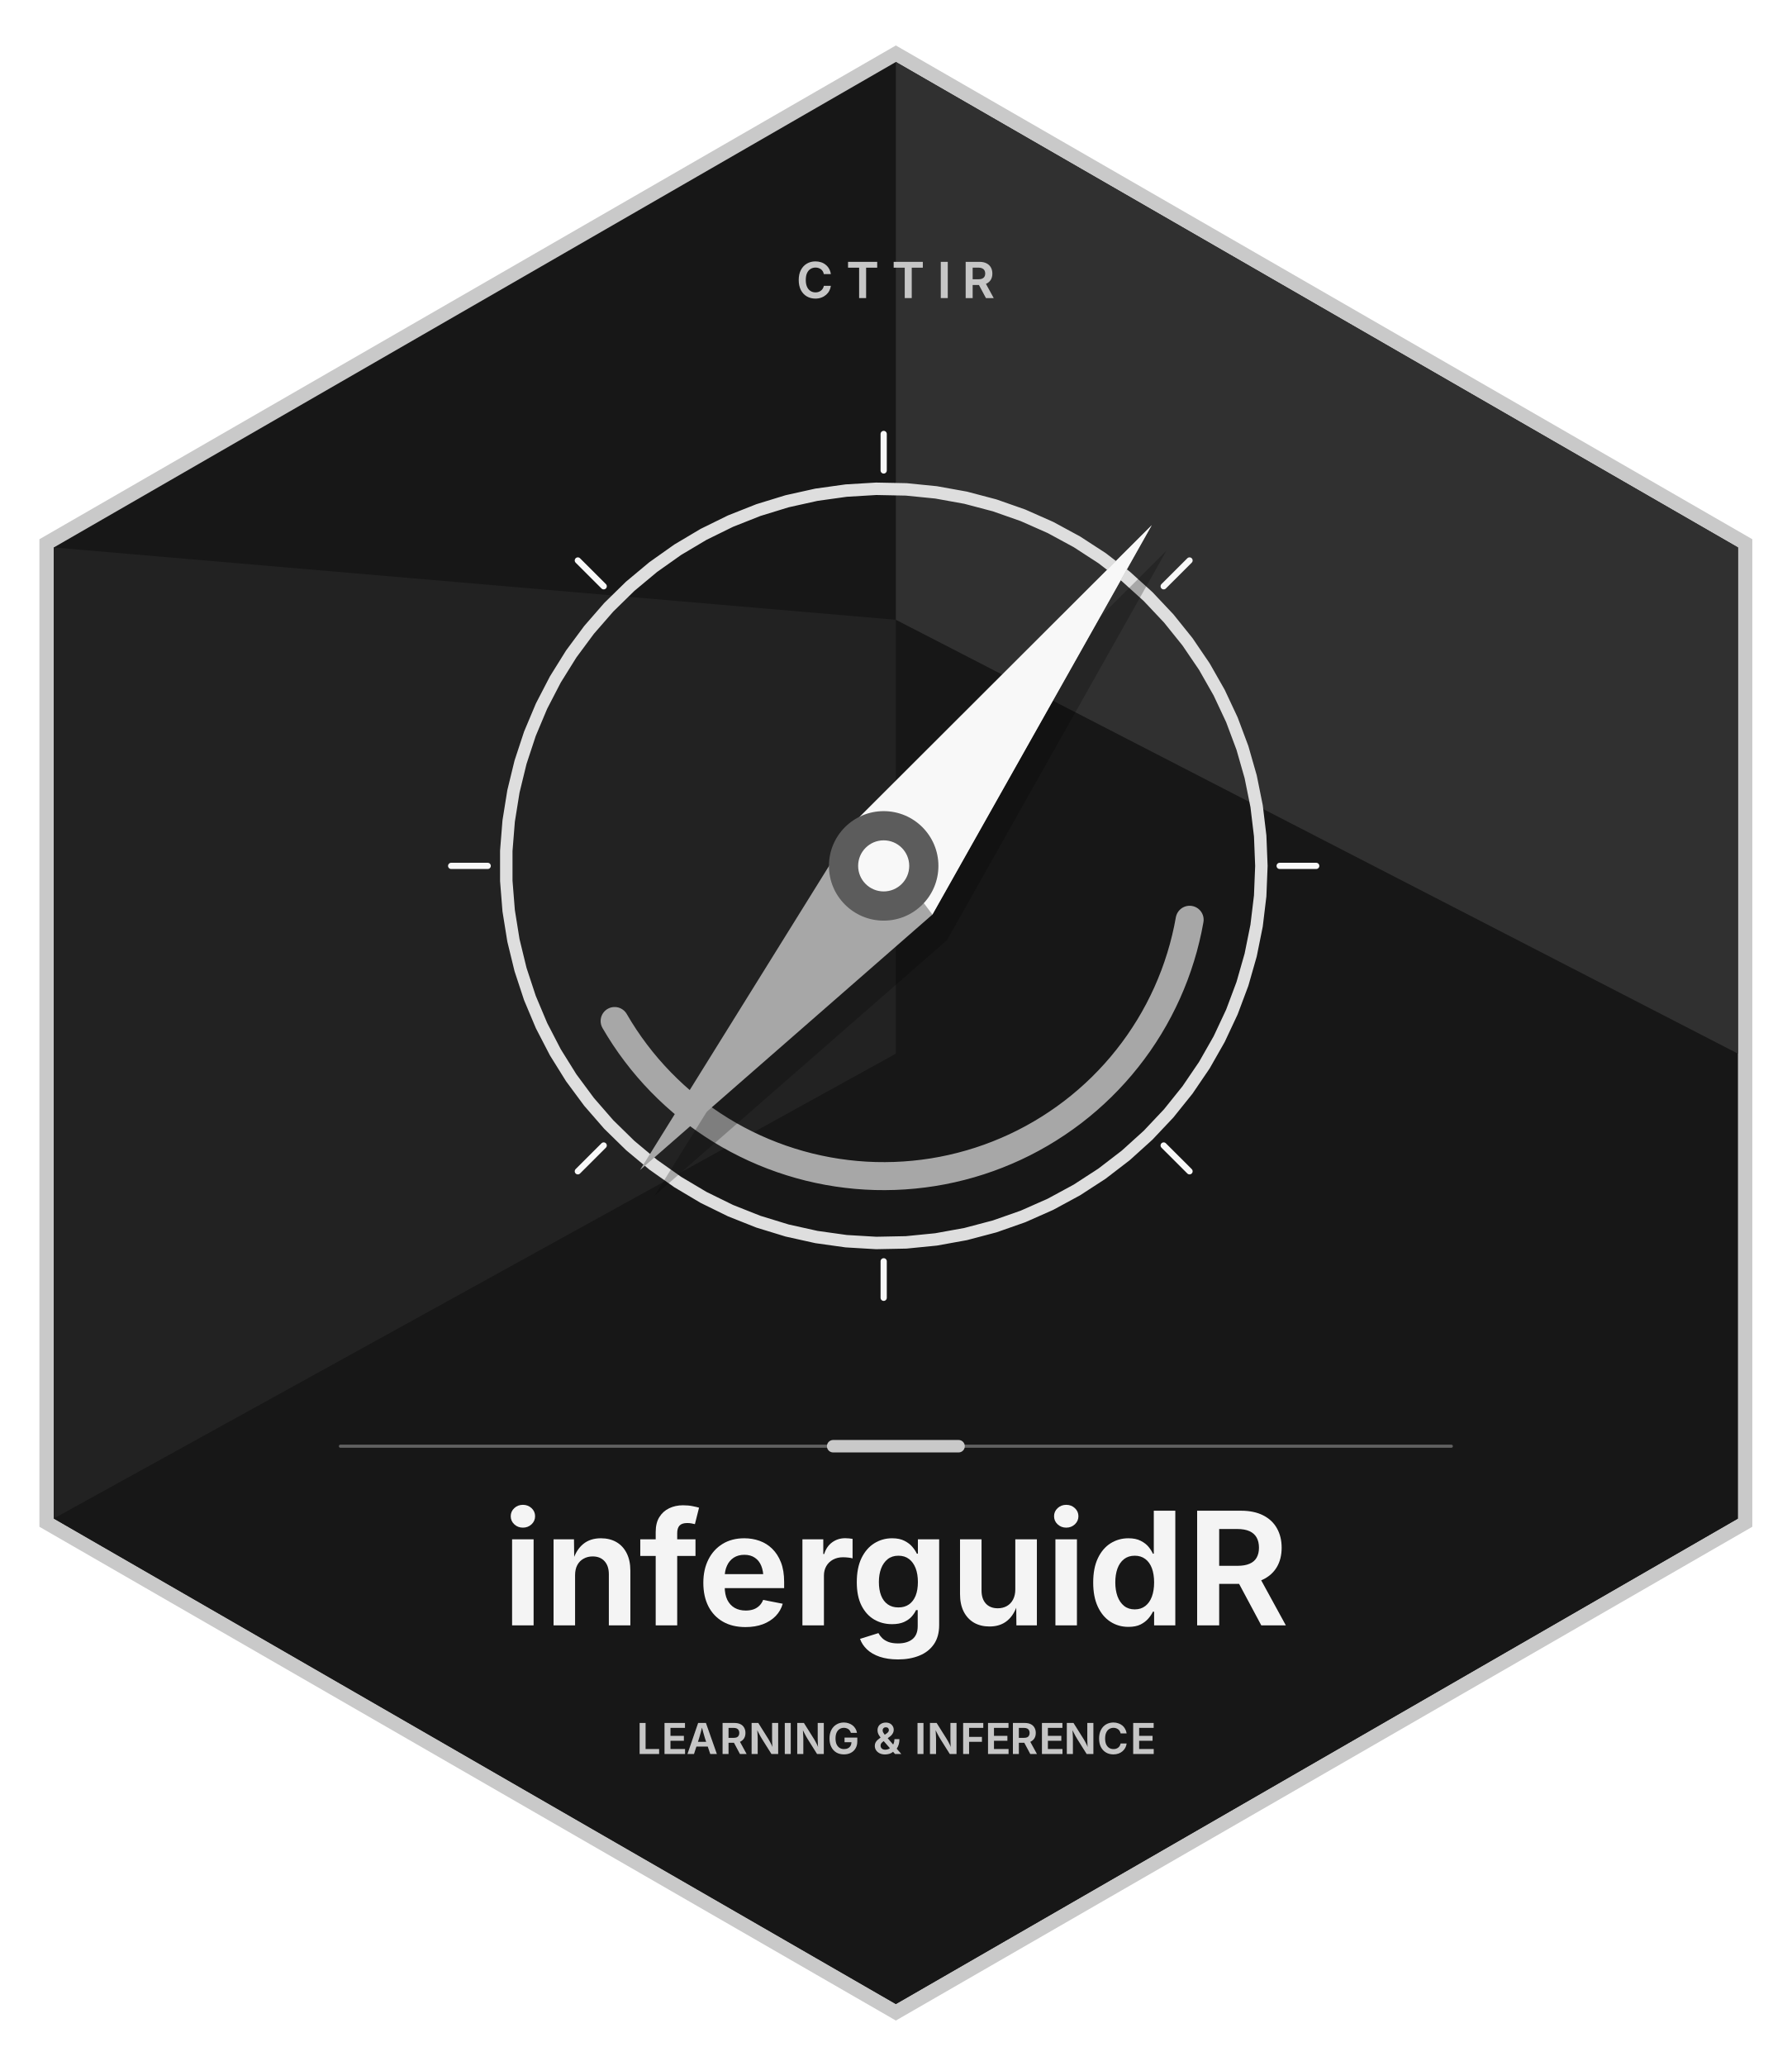
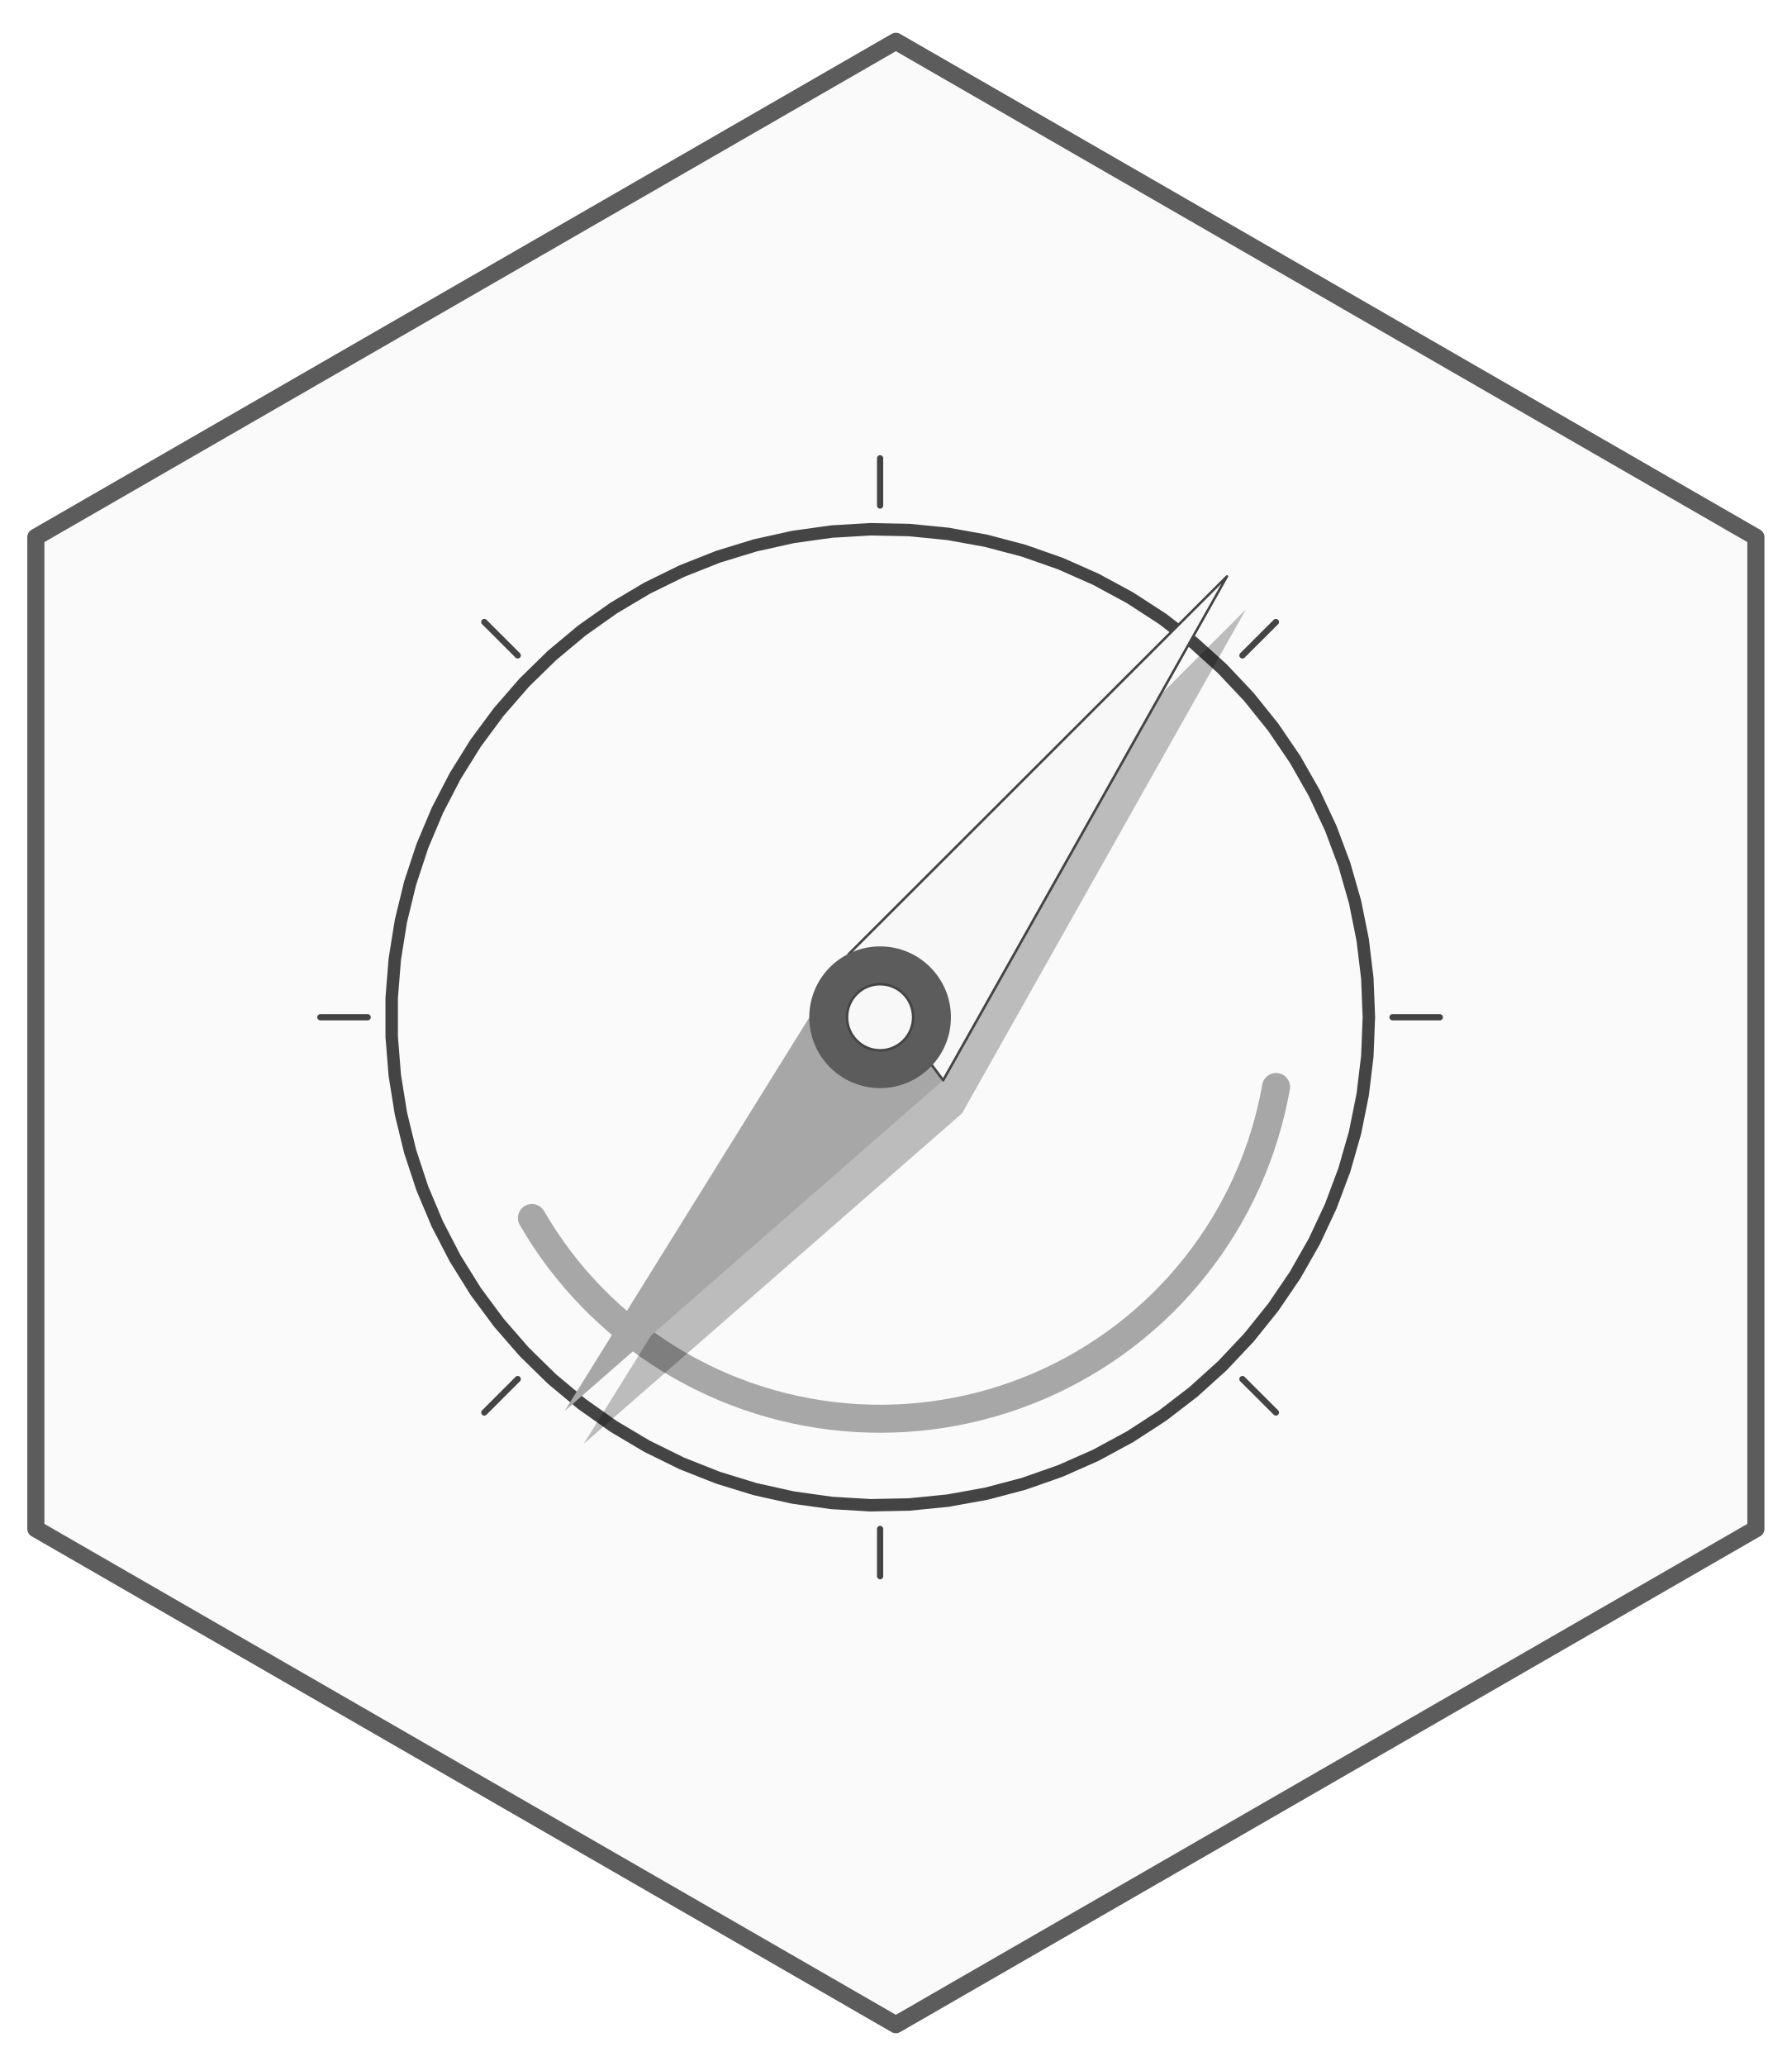
- <svg xmlns="http://www.w3.org/2000/svg" xmlns:xlink="http://www.w3.org/1999/xlink" width="432" height="498" viewBox="0 0 432 498">
-   <defs>
-     <g>
-       <g id="glyph-0-0">
-         <path d="M 4.594 0.125 C 3.832 0.125 3.145 -0.051 2.531 -0.406 C 1.926 -0.758 1.445 -1.27 1.094 -1.938 C 0.75 -2.613 0.578 -3.422 0.578 -4.359 C 0.578 -5.305 0.754 -6.113 1.109 -6.781 C 1.461 -7.445 1.941 -7.957 2.547 -8.312 C 3.148 -8.664 3.832 -8.844 4.594 -8.844 C 5.082 -8.844 5.535 -8.773 5.953 -8.641 C 6.379 -8.504 6.754 -8.301 7.078 -8.031 C 7.41 -7.77 7.68 -7.453 7.891 -7.078 C 8.109 -6.703 8.254 -6.27 8.328 -5.781 L 6.625 -5.781 C 6.582 -6.031 6.504 -6.25 6.391 -6.438 C 6.273 -6.633 6.129 -6.801 5.953 -6.938 C 5.773 -7.07 5.57 -7.176 5.344 -7.25 C 5.125 -7.32 4.891 -7.359 4.641 -7.359 C 4.172 -7.359 3.754 -7.238 3.391 -7 C 3.035 -6.77 2.758 -6.43 2.562 -5.984 C 2.375 -5.547 2.281 -5.004 2.281 -4.359 C 2.281 -3.711 2.379 -3.164 2.578 -2.719 C 2.773 -2.281 3.051 -1.945 3.406 -1.719 C 3.758 -1.488 4.164 -1.375 4.625 -1.375 C 4.883 -1.375 5.125 -1.41 5.344 -1.484 C 5.562 -1.555 5.758 -1.66 5.938 -1.797 C 6.113 -1.93 6.258 -2.094 6.375 -2.281 C 6.5 -2.477 6.586 -2.703 6.641 -2.953 L 8.328 -2.953 C 8.273 -2.535 8.148 -2.141 7.953 -1.766 C 7.766 -1.398 7.508 -1.078 7.188 -0.797 C 6.863 -0.516 6.484 -0.289 6.047 -0.125 C 5.617 0.039 5.133 0.125 4.594 0.125 Z M 4.594 0.125 " />
-       </g>
-       <g id="glyph-0-1">
- </g>
-       <g id="glyph-0-2">
-         <path d="M 0.469 -7.328 L 0.469 -8.734 L 7.5 -8.734 L 7.5 -7.328 L 4.828 -7.328 L 4.828 0 L 3.141 0 L 3.141 -7.328 Z M 0.469 -7.328 " />
-       </g>
-       <g id="glyph-0-3">
-         <path d="M 2.516 -8.734 L 2.516 0 L 0.828 0 L 0.828 -8.734 Z M 2.516 -8.734 " />
-       </g>
-       <g id="glyph-0-4">
-         <path d="M 0.828 0 L 0.828 -8.734 L 4.172 -8.734 C 4.836 -8.734 5.398 -8.613 5.859 -8.375 C 6.316 -8.145 6.664 -7.816 6.906 -7.391 C 7.145 -6.973 7.266 -6.477 7.266 -5.906 C 7.266 -5.344 7.145 -4.852 6.906 -4.438 C 6.664 -4.031 6.312 -3.711 5.844 -3.484 C 5.375 -3.266 4.805 -3.156 4.141 -3.156 L 1.812 -3.156 L 1.812 -4.531 L 3.891 -4.531 C 4.266 -4.531 4.57 -4.582 4.812 -4.688 C 5.062 -4.801 5.242 -4.957 5.359 -5.156 C 5.484 -5.363 5.547 -5.613 5.547 -5.906 C 5.547 -6.219 5.484 -6.477 5.359 -6.688 C 5.242 -6.895 5.062 -7.055 4.812 -7.172 C 4.57 -7.285 4.266 -7.344 3.891 -7.344 L 2.516 -7.344 L 2.516 0 Z M 5.719 0 L 3.594 -3.969 L 5.422 -3.969 L 7.594 0 Z M 5.719 0 " />
-       </g>
-       <g id="glyph-1-0">
-         <path d="M 2.469 0 L 2.469 -20.75 L 7.656 -20.75 L 7.656 0 Z M 5.078 -23.562 C 4.266 -23.562 3.57 -23.828 3 -24.359 C 2.426 -24.898 2.141 -25.551 2.141 -26.312 C 2.141 -27.082 2.426 -27.734 3 -28.266 C 3.57 -28.797 4.266 -29.062 5.078 -29.062 C 5.891 -29.062 6.582 -28.797 7.156 -28.266 C 7.727 -27.734 8.016 -27.082 8.016 -26.312 C 8.016 -25.551 7.727 -24.898 7.156 -24.359 C 6.582 -23.828 5.891 -23.562 5.078 -23.562 Z M 5.078 -23.562 " />
-       </g>
-       <g id="glyph-1-1">
-         <path d="M 7.656 -12.078 L 7.656 0 L 2.469 0 L 2.469 -20.75 L 7.391 -20.75 L 7.453 -15.594 L 7.109 -15.594 C 7.66 -17.352 8.492 -18.691 9.609 -19.609 C 10.734 -20.535 12.156 -21 13.875 -21 C 15.312 -21 16.562 -20.691 17.625 -20.078 C 18.688 -19.461 19.508 -18.57 20.094 -17.406 C 20.688 -16.238 20.984 -14.832 20.984 -13.188 L 20.984 0 L 15.797 0 L 15.797 -12.344 C 15.797 -13.676 15.445 -14.723 14.75 -15.484 C 14.062 -16.242 13.109 -16.625 11.891 -16.625 C 11.078 -16.625 10.348 -16.441 9.703 -16.078 C 9.055 -15.723 8.551 -15.207 8.188 -14.531 C 7.832 -13.863 7.656 -13.047 7.656 -12.078 Z M 7.656 -12.078 " />
-       </g>
-       <g id="glyph-1-2">
-         <path d="M 13.688 -20.75 L 13.688 -16.734 L 0.375 -16.734 L 0.375 -20.75 Z M 4.094 0 L 4.094 -22.531 C 4.094 -23.957 4.383 -25.145 4.969 -26.094 C 5.551 -27.039 6.344 -27.754 7.344 -28.234 C 8.344 -28.711 9.457 -28.953 10.688 -28.953 C 11.551 -28.953 12.328 -28.879 13.016 -28.734 C 13.703 -28.598 14.211 -28.477 14.547 -28.375 L 13.547 -24.406 C 13.328 -24.469 13.062 -24.523 12.75 -24.578 C 12.438 -24.641 12.086 -24.672 11.703 -24.672 C 10.828 -24.672 10.203 -24.461 9.828 -24.047 C 9.461 -23.629 9.281 -23.035 9.281 -22.266 L 9.281 0 Z M 4.094 0 " />
-       </g>
-       <g id="glyph-1-3">
-         <path d="M 11.75 0.406 C 9.645 0.406 7.832 -0.023 6.312 -0.891 C 4.789 -1.766 3.617 -3 2.797 -4.594 C 1.984 -6.195 1.578 -8.086 1.578 -10.266 C 1.578 -12.391 1.984 -14.258 2.797 -15.875 C 3.609 -17.488 4.75 -18.742 6.219 -19.641 C 7.695 -20.547 9.438 -21 11.438 -21 C 12.758 -21 14 -20.789 15.156 -20.375 C 16.312 -19.957 17.328 -19.316 18.203 -18.453 C 19.086 -17.586 19.785 -16.5 20.297 -15.188 C 20.805 -13.875 21.062 -12.312 21.062 -10.5 L 21.062 -8.984 L 3.859 -8.984 L 3.859 -12.359 L 18.5 -12.359 L 16.062 -11.406 C 16.062 -12.531 15.891 -13.516 15.547 -14.359 C 15.203 -15.203 14.688 -15.852 14 -16.312 C 13.32 -16.781 12.477 -17.016 11.469 -17.016 C 10.469 -17.016 9.609 -16.781 8.891 -16.312 C 8.18 -15.844 7.645 -15.203 7.281 -14.391 C 6.914 -13.586 6.734 -12.691 6.734 -11.703 L 6.734 -9.328 C 6.734 -8.078 6.941 -7.02 7.359 -6.156 C 7.785 -5.301 8.379 -4.656 9.141 -4.219 C 9.91 -3.789 10.801 -3.578 11.812 -3.578 C 12.488 -3.578 13.102 -3.672 13.656 -3.859 C 14.207 -4.055 14.68 -4.348 15.078 -4.734 C 15.473 -5.117 15.781 -5.586 16 -6.141 L 20.719 -5.219 C 20.406 -4.094 19.836 -3.102 19.016 -2.25 C 18.191 -1.406 17.164 -0.75 15.938 -0.281 C 14.719 0.176 13.32 0.406 11.75 0.406 Z M 11.75 0.406 " />
-       </g>
-       <g id="glyph-1-4">
-         <path d="M 2.469 0 L 2.469 -20.75 L 7.5 -20.75 L 7.5 -17.203 L 7.719 -17.203 C 8.102 -18.441 8.75 -19.383 9.656 -20.031 C 10.562 -20.688 11.602 -21.016 12.781 -21.016 C 13.07 -21.016 13.379 -21 13.703 -20.969 C 14.023 -20.945 14.312 -20.91 14.562 -20.859 L 14.562 -16.156 C 14.344 -16.227 14.004 -16.289 13.547 -16.344 C 13.086 -16.395 12.648 -16.422 12.234 -16.422 C 11.348 -16.422 10.555 -16.234 9.859 -15.859 C 9.172 -15.492 8.629 -14.973 8.234 -14.297 C 7.848 -13.629 7.656 -12.863 7.656 -12 L 7.656 0 Z M 2.469 0 " />
-       </g>
-       <g id="glyph-1-5">
-         <path d="M 11.547 8.203 C 9.848 8.203 8.367 7.988 7.109 7.562 C 5.859 7.133 4.836 6.547 4.047 5.797 C 3.254 5.047 2.691 4.195 2.359 3.25 L 6.797 1.859 C 6.992 2.242 7.281 2.629 7.656 3.016 C 8.031 3.398 8.531 3.719 9.156 3.969 C 9.789 4.219 10.578 4.344 11.516 4.344 C 12.984 4.344 14.141 4.004 14.984 3.328 C 15.836 2.648 16.266 1.602 16.266 0.188 L 16.266 -3.688 L 15.859 -3.688 C 15.617 -3.156 15.266 -2.629 14.797 -2.109 C 14.336 -1.598 13.723 -1.164 12.953 -0.812 C 12.18 -0.469 11.223 -0.297 10.078 -0.297 C 8.492 -0.297 7.062 -0.664 5.781 -1.406 C 4.5 -2.156 3.477 -3.273 2.719 -4.766 C 1.957 -6.266 1.578 -8.145 1.578 -10.406 C 1.578 -12.719 1.957 -14.66 2.719 -16.234 C 3.488 -17.805 4.52 -18.992 5.812 -19.797 C 7.102 -20.598 8.531 -21 10.094 -21 C 11.289 -21 12.281 -20.797 13.062 -20.391 C 13.852 -19.992 14.488 -19.508 14.969 -18.938 C 15.457 -18.363 15.82 -17.812 16.062 -17.281 L 16.312 -17.281 L 16.312 -20.75 L 21.438 -20.75 L 21.438 -0.062 C 21.438 1.801 21.008 3.344 20.156 4.562 C 19.301 5.789 18.129 6.703 16.641 7.297 C 15.16 7.898 13.461 8.203 11.547 8.203 Z M 11.609 -4.328 C 12.617 -4.328 13.473 -4.57 14.172 -5.062 C 14.867 -5.551 15.398 -6.25 15.766 -7.156 C 16.129 -8.07 16.312 -9.172 16.312 -10.453 C 16.312 -11.723 16.129 -12.832 15.766 -13.781 C 15.398 -14.727 14.867 -15.469 14.172 -16 C 13.484 -16.531 12.629 -16.797 11.609 -16.797 C 10.586 -16.797 9.727 -16.52 9.031 -15.969 C 8.332 -15.414 7.801 -14.66 7.438 -13.703 C 7.082 -12.754 6.906 -11.672 6.906 -10.453 C 6.906 -9.211 7.082 -8.129 7.438 -7.203 C 7.801 -6.285 8.332 -5.578 9.031 -5.078 C 9.727 -4.578 10.586 -4.328 11.609 -4.328 Z M 11.609 -4.328 " />
-       </g>
-       <g id="glyph-1-6">
-         <path d="M 9.594 0.266 C 8.156 0.266 6.898 -0.039 5.828 -0.656 C 4.766 -1.281 3.938 -2.176 3.344 -3.344 C 2.758 -4.52 2.469 -5.922 2.469 -7.547 L 2.469 -20.75 L 7.656 -20.75 L 7.656 -8.406 C 7.656 -7.07 8 -6.023 8.688 -5.266 C 9.383 -4.504 10.348 -4.125 11.578 -4.125 C 12.391 -4.125 13.113 -4.301 13.75 -4.656 C 14.395 -5.02 14.895 -5.539 15.25 -6.219 C 15.613 -6.895 15.797 -7.711 15.797 -8.672 L 15.797 -20.75 L 21 -20.75 L 21 0 L 16.062 0 L 16.016 -5.156 L 16.344 -5.156 C 15.789 -3.375 14.953 -2.023 13.828 -1.109 C 12.703 -0.191 11.289 0.266 9.594 0.266 Z M 9.594 0.266 " />
-       </g>
-       <g id="glyph-1-7">
-         <path d="M 10.078 0.359 C 8.461 0.359 7.008 -0.055 5.719 -0.891 C 4.438 -1.723 3.426 -2.93 2.688 -4.516 C 1.945 -6.109 1.578 -8.047 1.578 -10.328 C 1.578 -12.672 1.957 -14.633 2.719 -16.219 C 3.477 -17.801 4.5 -18.992 5.781 -19.797 C 7.07 -20.598 8.5 -21 10.062 -21 C 11.258 -21 12.25 -20.797 13.031 -20.391 C 13.82 -19.992 14.453 -19.508 14.922 -18.938 C 15.391 -18.363 15.738 -17.812 15.969 -17.281 L 16.188 -17.281 L 16.188 -27.641 L 21.375 -27.641 L 21.375 0 L 16.266 0 L 16.266 -3.297 L 15.969 -3.297 C 15.727 -2.766 15.363 -2.219 14.875 -1.656 C 14.395 -1.094 13.77 -0.613 13 -0.219 C 12.227 0.164 11.254 0.359 10.078 0.359 Z M 11.594 -3.859 C 12.594 -3.859 13.441 -4.129 14.141 -4.672 C 14.848 -5.223 15.379 -5.984 15.734 -6.953 C 16.086 -7.922 16.266 -9.055 16.266 -10.359 C 16.266 -11.672 16.086 -12.805 15.734 -13.766 C 15.379 -14.723 14.848 -15.469 14.141 -16 C 13.441 -16.531 12.594 -16.797 11.594 -16.797 C 10.57 -16.797 9.707 -16.52 9 -15.969 C 8.301 -15.414 7.773 -14.656 7.422 -13.688 C 7.078 -12.719 6.906 -11.609 6.906 -10.359 C 6.906 -9.109 7.082 -7.988 7.438 -7 C 7.801 -6.02 8.332 -5.25 9.031 -4.688 C 9.727 -4.133 10.582 -3.859 11.594 -3.859 Z M 11.594 -3.859 " />
-       </g>
-       <g id="glyph-1-8">
-         <path d="M 2.641 0 L 2.641 -27.641 L 13.219 -27.641 C 15.312 -27.641 17.086 -27.27 18.547 -26.531 C 20.016 -25.789 21.125 -24.75 21.875 -23.406 C 22.633 -22.07 23.016 -20.508 23.016 -18.719 C 23.016 -16.926 22.629 -15.375 21.859 -14.062 C 21.086 -12.758 19.969 -11.754 18.5 -11.047 C 17.031 -10.348 15.227 -10 13.094 -10 L 5.75 -10 L 5.75 -14.359 L 12.328 -14.359 C 13.523 -14.359 14.508 -14.523 15.281 -14.859 C 16.051 -15.191 16.617 -15.68 16.984 -16.328 C 17.359 -16.984 17.547 -17.781 17.547 -18.719 C 17.547 -19.688 17.359 -20.504 16.984 -21.172 C 16.617 -21.836 16.051 -22.348 15.281 -22.703 C 14.508 -23.055 13.516 -23.234 12.297 -23.234 L 7.953 -23.234 L 7.953 0 Z M 18.109 0 L 11.391 -12.562 L 17.156 -12.562 L 24.031 0 Z M 18.109 0 " />
-       </g>
-       <g id="glyph-2-0">
-         <path d="M 0.719 0 L 0.719 -7.484 L 2.156 -7.484 L 2.156 -1.203 L 5.422 -1.203 L 5.422 0 Z M 0.719 0 " />
-       </g>
-       <g id="glyph-2-1">
-         <path d="M 0.719 0 L 0.719 -7.484 L 5.656 -7.484 L 5.656 -6.297 L 2.156 -6.297 L 2.156 -4.375 L 5.391 -4.375 L 5.391 -3.188 L 2.156 -3.188 L 2.156 -1.203 L 5.672 -1.203 L 5.672 0 Z M 0.719 0 " />
-       </g>
-       <g id="glyph-2-2">
-         <path d="M 0.25 0 L 2.828 -7.484 L 4.703 -7.484 L 7.344 0 L 5.75 0 L 4.484 -3.75 C 4.348 -4.188 4.207 -4.672 4.062 -5.203 C 3.914 -5.734 3.758 -6.32 3.594 -6.969 L 3.906 -6.969 C 3.738 -6.32 3.586 -5.727 3.453 -5.188 C 3.316 -4.656 3.18 -4.176 3.047 -3.75 L 1.828 0 Z M 1.812 -1.797 L 1.812 -2.938 L 5.781 -2.938 L 5.781 -1.797 Z M 1.812 -1.797 " />
-       </g>
-       <g id="glyph-2-3">
-         <path d="M 0.719 0 L 0.719 -7.484 L 3.578 -7.484 C 4.148 -7.484 4.633 -7.383 5.031 -7.188 C 5.426 -6.988 5.723 -6.707 5.922 -6.344 C 6.129 -5.977 6.234 -5.555 6.234 -5.078 C 6.234 -4.586 6.129 -4.164 5.922 -3.812 C 5.711 -3.457 5.41 -3.18 5.016 -2.984 C 4.617 -2.797 4.129 -2.703 3.547 -2.703 L 1.562 -2.703 L 1.562 -3.891 L 3.344 -3.891 C 3.664 -3.891 3.93 -3.93 4.141 -4.016 C 4.348 -4.109 4.5 -4.242 4.594 -4.422 C 4.695 -4.598 4.75 -4.816 4.75 -5.078 C 4.75 -5.336 4.695 -5.555 4.594 -5.734 C 4.5 -5.922 4.348 -6.062 4.141 -6.156 C 3.93 -6.25 3.66 -6.297 3.328 -6.297 L 2.156 -6.297 L 2.156 0 Z M 4.906 0 L 3.094 -3.406 L 4.656 -3.406 L 6.516 0 Z M 4.906 0 " />
-       </g>
-       <g id="glyph-2-4">
-         <path d="M 0.719 0 L 0.719 -7.484 L 2.328 -7.484 L 4.812 -3.531 C 4.926 -3.352 5.039 -3.148 5.156 -2.922 C 5.281 -2.703 5.406 -2.457 5.531 -2.188 C 5.664 -1.914 5.797 -1.609 5.922 -1.266 L 5.781 -1.266 C 5.75 -1.547 5.723 -1.836 5.703 -2.141 C 5.691 -2.453 5.68 -2.742 5.672 -3.016 C 5.66 -3.297 5.656 -3.535 5.656 -3.734 L 5.656 -7.484 L 7.125 -7.484 L 7.125 0 L 5.5 0 L 3.25 -3.578 C 3.102 -3.828 2.961 -4.066 2.828 -4.297 C 2.691 -4.535 2.551 -4.801 2.406 -5.094 C 2.258 -5.395 2.082 -5.75 1.875 -6.156 L 2.062 -6.156 C 2.082 -5.789 2.102 -5.441 2.125 -5.109 C 2.145 -4.785 2.16 -4.488 2.172 -4.219 C 2.18 -3.957 2.188 -3.742 2.188 -3.578 L 2.188 0 Z M 0.719 0 " />
-       </g>
-       <g id="glyph-2-5">
-         <path d="M 2.156 -7.484 L 2.156 0 L 0.719 0 L 0.719 -7.484 Z M 2.156 -7.484 " />
-       </g>
-       <g id="glyph-2-6">
-         <path d="M 3.984 0.094 C 3.297 0.094 2.688 -0.055 2.156 -0.359 C 1.633 -0.672 1.227 -1.113 0.938 -1.688 C 0.645 -2.258 0.5 -2.941 0.5 -3.734 C 0.5 -4.547 0.648 -5.238 0.953 -5.812 C 1.254 -6.383 1.664 -6.82 2.188 -7.125 C 2.707 -7.438 3.297 -7.594 3.953 -7.594 C 4.367 -7.594 4.754 -7.531 5.109 -7.406 C 5.473 -7.289 5.797 -7.117 6.078 -6.891 C 6.359 -6.672 6.586 -6.406 6.766 -6.094 C 6.953 -5.789 7.07 -5.457 7.125 -5.094 L 5.656 -5.094 C 5.602 -5.281 5.523 -5.445 5.422 -5.594 C 5.328 -5.75 5.207 -5.879 5.062 -5.984 C 4.914 -6.086 4.75 -6.164 4.562 -6.219 C 4.383 -6.281 4.191 -6.312 3.984 -6.312 C 3.586 -6.312 3.234 -6.211 2.922 -6.016 C 2.617 -5.816 2.379 -5.523 2.203 -5.141 C 2.035 -4.754 1.953 -4.289 1.953 -3.75 C 1.953 -3.195 2.035 -2.727 2.203 -2.344 C 2.379 -1.969 2.617 -1.68 2.922 -1.484 C 3.234 -1.285 3.594 -1.188 4 -1.188 C 4.375 -1.188 4.691 -1.254 4.953 -1.391 C 5.223 -1.523 5.43 -1.723 5.578 -1.984 C 5.723 -2.242 5.797 -2.547 5.797 -2.891 L 6.125 -2.844 L 4.125 -2.844 L 4.125 -3.953 L 7.203 -3.953 L 7.203 -3.031 C 7.203 -2.383 7.062 -1.828 6.781 -1.359 C 6.508 -0.891 6.129 -0.531 5.641 -0.281 C 5.16 -0.031 4.609 0.094 3.984 0.094 Z M 3.984 0.094 " />
-       </g>
-       <g id="glyph-2-7">
- </g>
-       <g id="glyph-2-8">
-         <path d="M 2.906 0.109 C 2.395 0.109 1.953 0.016 1.578 -0.172 C 1.211 -0.359 0.926 -0.609 0.719 -0.922 C 0.52 -1.234 0.422 -1.582 0.422 -1.969 C 0.422 -2.281 0.484 -2.551 0.609 -2.781 C 0.734 -3.008 0.898 -3.219 1.109 -3.406 C 1.328 -3.602 1.578 -3.801 1.859 -4 L 3.234 -4.922 C 3.336 -4.992 3.43 -5.07 3.516 -5.156 C 3.609 -5.238 3.68 -5.332 3.734 -5.438 C 3.785 -5.539 3.812 -5.656 3.812 -5.781 C 3.812 -5.969 3.75 -6.125 3.625 -6.25 C 3.5 -6.375 3.316 -6.438 3.078 -6.438 C 2.922 -6.438 2.785 -6.406 2.672 -6.344 C 2.555 -6.281 2.469 -6.191 2.406 -6.078 C 2.344 -5.973 2.312 -5.848 2.312 -5.703 C 2.312 -5.535 2.352 -5.367 2.438 -5.203 C 2.52 -5.047 2.633 -4.875 2.781 -4.688 C 2.926 -4.508 3.094 -4.312 3.281 -4.094 L 6.812 0 L 5.297 0 L 2.375 -3.328 C 2.156 -3.578 1.945 -3.82 1.75 -4.062 C 1.551 -4.312 1.391 -4.566 1.266 -4.828 C 1.141 -5.098 1.078 -5.395 1.078 -5.719 C 1.078 -6.07 1.156 -6.391 1.312 -6.672 C 1.477 -6.953 1.711 -7.172 2.016 -7.328 C 2.316 -7.492 2.672 -7.578 3.078 -7.578 C 3.473 -7.578 3.812 -7.5 4.094 -7.344 C 4.375 -7.188 4.594 -6.973 4.75 -6.703 C 4.906 -6.441 4.984 -6.156 4.984 -5.844 C 4.984 -5.602 4.941 -5.383 4.859 -5.188 C 4.773 -4.988 4.66 -4.801 4.516 -4.625 C 4.367 -4.445 4.191 -4.285 3.984 -4.141 L 2.469 -3.031 C 2.25 -2.875 2.082 -2.719 1.969 -2.562 C 1.863 -2.406 1.812 -2.223 1.812 -2.016 C 1.812 -1.816 1.859 -1.645 1.953 -1.5 C 2.047 -1.352 2.176 -1.238 2.344 -1.156 C 2.52 -1.07 2.719 -1.031 2.938 -1.031 C 3.219 -1.031 3.488 -1.086 3.75 -1.203 C 4.008 -1.328 4.242 -1.504 4.453 -1.734 C 4.672 -1.961 4.844 -2.227 4.969 -2.531 C 5.094 -2.844 5.156 -3.191 5.156 -3.578 L 6.359 -3.578 C 6.359 -3.109 6.305 -2.695 6.203 -2.344 C 6.098 -1.988 5.961 -1.68 5.797 -1.422 C 5.629 -1.172 5.441 -0.969 5.234 -0.812 L 4.891 -0.578 C 4.617 -0.336 4.305 -0.16 3.953 -0.047 C 3.598 0.055 3.25 0.109 2.906 0.109 Z M 2.906 0.109 " />
-       </g>
-       <g id="glyph-2-9">
-         <path d="M 0.719 0 L 0.719 -7.484 L 5.578 -7.484 L 5.578 -6.297 L 2.156 -6.297 L 2.156 -4.125 L 5.25 -4.125 L 5.25 -2.938 L 2.156 -2.938 L 2.156 0 Z M 0.719 0 " />
-       </g>
-       <g id="glyph-2-10">
-         <path d="M 3.953 0.094 C 3.285 0.094 2.691 -0.055 2.172 -0.359 C 1.648 -0.66 1.238 -1.098 0.938 -1.672 C 0.645 -2.242 0.5 -2.93 0.5 -3.734 C 0.5 -4.547 0.648 -5.238 0.953 -5.812 C 1.254 -6.395 1.664 -6.836 2.188 -7.141 C 2.707 -7.441 3.297 -7.594 3.953 -7.594 C 4.367 -7.594 4.754 -7.531 5.109 -7.406 C 5.473 -7.289 5.797 -7.117 6.078 -6.891 C 6.359 -6.672 6.586 -6.395 6.766 -6.062 C 6.953 -5.738 7.078 -5.375 7.141 -4.969 L 5.688 -4.969 C 5.645 -5.176 5.57 -5.363 5.469 -5.531 C 5.375 -5.695 5.25 -5.836 5.094 -5.953 C 4.945 -6.066 4.773 -6.156 4.578 -6.219 C 4.391 -6.281 4.191 -6.312 3.984 -6.312 C 3.578 -6.312 3.219 -6.207 2.906 -6 C 2.602 -5.801 2.367 -5.508 2.203 -5.125 C 2.035 -4.75 1.953 -4.285 1.953 -3.734 C 1.953 -3.18 2.035 -2.711 2.203 -2.328 C 2.379 -1.953 2.617 -1.664 2.922 -1.469 C 3.223 -1.281 3.57 -1.188 3.969 -1.188 C 4.188 -1.188 4.391 -1.211 4.578 -1.266 C 4.766 -1.328 4.938 -1.414 5.094 -1.531 C 5.25 -1.645 5.375 -1.785 5.469 -1.953 C 5.57 -2.117 5.645 -2.312 5.688 -2.531 L 7.141 -2.531 C 7.098 -2.176 6.992 -1.836 6.828 -1.516 C 6.66 -1.203 6.438 -0.922 6.156 -0.672 C 5.883 -0.43 5.562 -0.242 5.188 -0.109 C 4.82 0.023 4.41 0.094 3.953 0.094 Z M 3.953 0.094 " />
-       </g>
-     </g>
-   </defs>
-   <path fill-rule="nonzero" fill="rgb(100%, 100%, 100%)" fill-opacity="1" d="M 216 4.98 L 427.68 126.988 L 427.68 371.012 L 216 493.02 L 4.32 371.012 L 4.32 126.988 Z M 216 4.98 " />
-   <path fill-rule="nonzero" fill="rgb(78.824%, 78.824%, 78.824%)" fill-opacity="1" d="M 216 10.957 L 422.496 129.977 L 422.496 368.023 L 216 487.043 L 9.504 368.023 L 9.504 129.977 Z M 216 10.957 " />
-   <path fill-rule="nonzero" fill="rgb(9.02%, 9.02%, 9.02%)" fill-opacity="1" d="M 216 14.941 L 419.039 131.969 L 419.039 366.031 L 216 483.059 L 12.961 366.031 L 12.961 131.969 Z M 216 14.941 " />
-   <path fill-rule="nonzero" fill="rgb(18.824%, 18.824%, 18.824%)" fill-opacity="1" d="M 216 14.941 L 419.039 131.969 L 419.039 253.98 L 216 149.398 Z M 216 14.941 " />
-   <path fill-rule="nonzero" fill="rgb(13.333%, 13.333%, 13.333%)" fill-opacity="1" d="M 12.961 366.031 L 216 253.98 L 216 149.398 L 12.961 131.969 Z M 12.961 366.031 " />
-   <path fill-rule="nonzero" fill="rgb(9.02%, 9.02%, 9.02%)" fill-opacity="1" d="M 12.961 366.031 L 216 308.762 L 419.039 366.031 L 216 483.059 Z M 12.961 366.031 " />
-   <g fill="rgb(77.647%, 77.647%, 77.647%)" fill-opacity="1">
-     <use xlink:href="#glyph-0-0" x="192" y="71.852" />
-     <use xlink:href="#glyph-0-1" x="201" y="71.852" />
-     <use xlink:href="#glyph-0-2" x="204" y="71.852" />
-     <use xlink:href="#glyph-0-1" x="212" y="71.852" />
-     <use xlink:href="#glyph-0-2" x="215" y="71.852" />
-     <use xlink:href="#glyph-0-1" x="223" y="71.852" />
-     <use xlink:href="#glyph-0-3" x="226" y="71.852" />
-     <use xlink:href="#glyph-0-1" x="229" y="71.852" />
-     <use xlink:href="#glyph-0-4" x="232" y="71.852" />
-   </g>
-   <path fill="none" stroke-width="0.75" stroke-linecap="round" stroke-linejoin="round" stroke="rgb(78.824%, 78.824%, 78.824%)" stroke-opacity="0.42" stroke-miterlimit="10" d="M 82.078 348.602 L 349.922 348.602 " />
-   <path fill="none" stroke-width="3" stroke-linecap="round" stroke-linejoin="round" stroke="rgb(78.824%, 78.824%, 78.824%)" stroke-opacity="1" stroke-miterlimit="10" d="M 200.879 348.602 L 231.121 348.602 " />
-   <g fill="rgb(95.686%, 95.686%, 95.686%)" fill-opacity="1">
-     <use xlink:href="#glyph-1-0" x="121" y="391.793" />
-     <use xlink:href="#glyph-1-1" x="131" y="391.793" />
-     <use xlink:href="#glyph-1-2" x="154" y="391.793" />
-     <use xlink:href="#glyph-1-3" x="168" y="391.793" />
-     <use xlink:href="#glyph-1-4" x="191" y="391.793" />
-     <use xlink:href="#glyph-1-5" x="205" y="391.793" />
-     <use xlink:href="#glyph-1-6" x="229" y="391.793" />
-     <use xlink:href="#glyph-1-0" x="252" y="391.793" />
-     <use xlink:href="#glyph-1-7" x="262" y="391.793" />
-     <use xlink:href="#glyph-1-8" x="286" y="391.793" />
-   </g>
-   <g fill="rgb(77.647%, 77.647%, 77.647%)" fill-opacity="1">
-     <use xlink:href="#glyph-2-0" x="153.5" y="422.794" />
-     <use xlink:href="#glyph-2-1" x="159.5" y="422.794" />
-     <use xlink:href="#glyph-2-2" x="165.5" y="422.794" />
-     <use xlink:href="#glyph-2-3" x="173.5" y="422.794" />
-     <use xlink:href="#glyph-2-4" x="180.5" y="422.794" />
-     <use xlink:href="#glyph-2-5" x="188.5" y="422.794" />
-     <use xlink:href="#glyph-2-4" x="191.5" y="422.794" />
-     <use xlink:href="#glyph-2-6" x="199.5" y="422.794" />
-     <use xlink:href="#glyph-2-7" x="207.5" y="422.794" />
-     <use xlink:href="#glyph-2-8" x="210.5" y="422.794" />
-     <use xlink:href="#glyph-2-7" x="217.5" y="422.794" />
-     <use xlink:href="#glyph-2-5" x="220.5" y="422.794" />
-     <use xlink:href="#glyph-2-4" x="223.5" y="422.794" />
-     <use xlink:href="#glyph-2-9" x="231.5" y="422.794" />
-     <use xlink:href="#glyph-2-1" x="237.5" y="422.794" />
-     <use xlink:href="#glyph-2-3" x="243.5" y="422.794" />
-     <use xlink:href="#glyph-2-1" x="250.5" y="422.794" />
-     <use xlink:href="#glyph-2-4" x="256.5" y="422.794" />
-     <use xlink:href="#glyph-2-10" x="264.5" y="422.794" />
-     <use xlink:href="#glyph-2-1" x="272.5" y="422.794" />
-   </g>
-   <path fill="none" stroke-width="3" stroke-linecap="round" stroke-linejoin="round" stroke="rgb(87.059%, 87.059%, 87.059%)" stroke-opacity="1" stroke-miterlimit="10" d="M 304.129 208.719 L 303.84 201.496 L 302.977 194.316 L 301.547 187.23 L 299.559 180.281 L 297.023 173.508 L 293.953 166.961 L 290.375 160.676 L 286.309 154.695 L 281.777 149.059 L 276.812 143.797 L 271.445 138.945 L 265.707 134.535 L 259.637 130.594 L 253.273 127.145 L 246.652 124.215 L 239.82 121.816 L 232.82 119.969 L 225.695 118.684 L 218.492 117.965 L 211.25 117.82 L 204.023 118.254 L 196.852 119.254 L 189.785 120.824 L 182.863 122.949 L 176.133 125.613 L 169.637 128.805 L 163.414 132.504 L 157.504 136.684 L 151.949 141.316 L 146.777 146.379 L 142.027 151.832 L 137.723 157.645 L 133.898 163.781 L 130.57 170.203 L 127.766 176.871 L 125.504 183.734 L 123.793 190.758 L 122.645 197.898 L 122.07 205.102 L 122.07 212.332 L 122.645 219.539 L 123.793 226.676 L 125.504 233.699 L 127.766 240.566 L 130.57 247.23 L 133.898 253.652 L 137.723 259.789 L 142.027 265.602 L 146.777 271.059 L 151.949 276.117 L 157.504 280.754 L 163.414 284.93 L 169.637 288.629 L 176.133 291.82 L 182.863 294.488 L 189.785 296.609 L 196.852 298.18 L 204.023 299.184 L 211.25 299.613 L 218.492 299.469 L 225.695 298.754 L 232.82 297.465 L 239.82 295.617 L 246.652 293.219 L 253.273 290.289 L 259.637 286.84 L 265.707 282.902 L 271.445 278.492 L 276.812 273.641 L 281.777 268.379 L 286.309 262.738 L 290.375 256.758 L 293.953 250.473 L 297.023 243.926 L 299.559 237.156 L 301.547 230.203 L 302.977 223.117 L 303.84 215.941 L 304.129 208.719 " />
-   <path fill="none" stroke-width="6.75" stroke-linecap="round" stroke-linejoin="round" stroke="rgb(65.49%, 65.49%, 65.49%)" stroke-opacity="1" stroke-miterlimit="10" d="M 148.191 246.109 L 149.379 248.094 L 150.629 250.043 L 151.938 251.949 L 153.309 253.816 L 154.734 255.641 L 156.215 257.418 L 157.75 259.148 L 159.34 260.832 L 160.98 262.465 L 162.668 264.047 L 164.406 265.578 L 166.191 267.055 L 168.02 268.473 L 169.895 269.836 L 171.809 271.137 L 173.762 272.383 L 175.75 273.566 L 177.777 274.684 L 179.84 275.742 L 181.93 276.738 L 184.051 277.664 L 186.203 278.527 L 188.379 279.324 L 190.578 280.051 L 192.797 280.711 L 195.035 281.305 L 197.293 281.824 L 199.566 282.277 L 201.852 282.66 L 204.148 282.969 L 206.453 283.211 L 208.762 283.379 L 211.078 283.477 L 213.395 283.5 L 215.711 283.453 L 218.023 283.336 L 220.332 283.148 L 222.637 282.887 L 224.93 282.559 L 227.211 282.156 L 229.477 281.684 L 231.73 281.141 L 233.965 280.531 L 236.18 279.852 L 238.371 279.105 L 240.539 278.289 L 242.68 277.406 L 244.797 276.461 L 246.879 275.449 L 248.93 274.371 L 250.945 273.234 L 252.926 272.031 L 254.867 270.77 L 256.77 269.449 L 258.633 268.074 L 260.449 266.637 L 262.219 265.148 L 263.945 263.602 L 265.621 262.004 L 267.246 260.355 L 268.82 258.66 L 270.34 256.914 L 271.805 255.121 L 273.215 253.285 L 274.566 251.41 L 275.859 249.488 L 277.094 247.531 L 278.266 245.535 L 279.375 243.504 L 280.418 241.441 L 281.402 239.348 L 282.316 237.223 L 283.168 235.07 L 283.949 232.895 L 284.664 230.691 L 285.312 228.473 L 285.887 226.23 L 286.395 223.977 L 286.832 221.703 " />
-   <path fill="none" stroke-width="1.5" stroke-linecap="round" stroke-linejoin="round" stroke="rgb(97.255%, 97.255%, 97.255%)" stroke-opacity="1" stroke-miterlimit="10" d="M 308.535 208.719 L 317.348 208.719 " />
-   <path fill="none" stroke-width="1.5" stroke-linecap="round" stroke-linejoin="round" stroke="rgb(97.255%, 97.255%, 97.255%)" stroke-opacity="1" stroke-miterlimit="10" d="M 280.57 141.32 L 286.805 135.098 " />
-   <path fill="none" stroke-width="1.5" stroke-linecap="round" stroke-linejoin="round" stroke="rgb(97.255%, 97.255%, 97.255%)" stroke-opacity="1" stroke-miterlimit="10" d="M 213.062 113.402 L 213.062 104.605 " />
-   <path fill="none" stroke-width="1.5" stroke-linecap="round" stroke-linejoin="round" stroke="rgb(97.255%, 97.255%, 97.255%)" stroke-opacity="1" stroke-miterlimit="10" d="M 145.555 141.32 L 139.32 135.098 " />
-   <path fill="none" stroke-width="1.5" stroke-linecap="round" stroke-linejoin="round" stroke="rgb(97.255%, 97.255%, 97.255%)" stroke-opacity="1" stroke-miterlimit="10" d="M 117.59 208.719 L 108.777 208.719 " />
-   <path fill="none" stroke-width="1.5" stroke-linecap="round" stroke-linejoin="round" stroke="rgb(97.255%, 97.255%, 97.255%)" stroke-opacity="1" stroke-miterlimit="10" d="M 145.555 276.113 L 139.32 282.336 " />
-   <path fill="none" stroke-width="1.5" stroke-linecap="round" stroke-linejoin="round" stroke="rgb(97.255%, 97.255%, 97.255%)" stroke-opacity="1" stroke-miterlimit="10" d="M 213.062 304.031 L 213.062 312.828 " />
-   <path fill="none" stroke-width="1.5" stroke-linecap="round" stroke-linejoin="round" stroke="rgb(97.255%, 97.255%, 97.255%)" stroke-opacity="1" stroke-miterlimit="10" d="M 280.57 276.113 L 286.805 282.336 " />
-   <path fill-rule="nonzero" fill="rgb(1.961%, 1.961%, 1.961%)" fill-opacity="0.251" d="M 157.836 288.195 L 228.34 226.605 L 281.215 132.762 L 210.711 203.145 Z M 157.836 288.195 " />
-   <path fill-rule="nonzero" fill="rgb(65.49%, 65.49%, 65.49%)" fill-opacity="1" d="M 154.309 282.035 L 224.812 220.449 L 277.691 126.602 L 207.188 196.988 Z M 154.309 282.035 " />
-   <path fill-rule="nonzero" fill="rgb(97.255%, 97.255%, 97.255%)" fill-opacity="1" d="M 207.188 196.988 L 224.812 220.449 L 277.691 126.602 Z M 207.188 196.988 " />
-   <path fill-rule="nonzero" fill="rgb(36.078%, 36.078%, 36.078%)" fill-opacity="1" d="M 226.258 208.719 C 226.258 216.008 220.352 221.914 213.062 221.914 C 205.773 221.914 199.863 216.008 199.863 208.719 C 199.863 201.43 205.773 195.52 213.062 195.52 C 220.352 195.52 226.258 201.43 226.258 208.719 " />
-   <path fill-rule="nonzero" fill="rgb(97.255%, 97.255%, 97.255%)" fill-opacity="1" d="M 219.223 208.719 C 219.223 212.117 216.465 214.875 213.062 214.875 C 209.66 214.875 206.902 212.117 206.902 208.719 C 206.902 205.316 209.66 202.559 213.062 202.559 C 216.465 202.559 219.223 205.316 219.223 208.719 " />
+ <svg xmlns="http://www.w3.org/2000/svg" width="432pt" height="498pt" viewBox="0 0 432 498">
+   <path fill-rule="nonzero" fill="rgb(98.039%, 98.039%, 98.039%)" fill-opacity="1" stroke-width="4.125" stroke-linecap="round" stroke-linejoin="round" stroke="rgb(36.078%, 36.078%, 36.078%)" stroke-opacity="1" stroke-miterlimit="10" d="M 216 9.961 L 423.359 129.48 L 423.359 368.52 L 216 488.039 L 8.641 368.52 L 8.641 129.48 Z M 216 9.961 " />
+   <path fill="none" stroke-width="3" stroke-linecap="round" stroke-linejoin="round" stroke="rgb(26.667%, 26.667%, 26.667%)" stroke-opacity="1" stroke-miterlimit="10" d="M 330.047 245.203 L 329.676 235.855 L 328.559 226.57 L 326.711 217.398 L 324.133 208.402 L 320.852 199.641 L 316.883 191.168 L 312.25 183.035 L 306.988 175.297 L 301.125 167.996 L 294.699 161.188 L 287.75 154.91 L 280.328 149.203 L 272.473 144.102 L 264.234 139.641 L 255.668 135.848 L 246.828 132.746 L 237.77 130.355 L 228.547 128.688 L 219.223 127.762 L 209.855 127.574 L 200.5 128.133 L 191.223 129.43 L 182.074 131.461 L 173.117 134.207 L 164.406 137.66 L 156 141.789 L 147.949 146.574 L 140.301 151.984 L 133.109 157.98 L 126.418 164.527 L 120.27 171.59 L 114.699 179.113 L 109.75 187.055 L 105.445 195.363 L 101.816 203.988 L 98.887 212.875 L 96.672 221.965 L 95.188 231.203 L 94.441 240.527 L 94.441 249.883 L 95.188 259.207 L 96.672 268.445 L 98.887 277.535 L 101.816 286.422 L 105.445 295.047 L 109.75 303.355 L 114.699 311.297 L 120.27 318.82 L 126.418 325.879 L 133.109 332.43 L 140.301 338.426 L 147.949 343.836 L 156 348.617 L 164.406 352.75 L 173.117 356.199 L 182.074 358.949 L 191.223 360.98 L 200.5 362.277 L 209.855 362.836 L 219.223 362.648 L 228.547 361.719 L 237.77 360.055 L 246.828 357.664 L 255.668 354.562 L 264.234 350.77 L 272.473 346.309 L 280.328 341.207 L 287.75 335.5 L 294.699 329.223 L 301.125 322.41 L 306.988 315.113 L 312.25 307.375 L 316.883 299.242 L 320.852 290.77 L 324.133 282.008 L 326.711 273.012 L 328.559 263.84 L 329.676 254.551 L 330.047 245.203 " />
+   <path fill="none" stroke-width="6.75" stroke-linecap="round" stroke-linejoin="round" stroke="rgb(65.49%, 65.49%, 65.49%)" stroke-opacity="1" stroke-miterlimit="10" d="M 128.246 293.594 L 129.785 296.164 L 131.402 298.684 L 133.098 301.152 L 134.867 303.566 L 136.715 305.926 L 138.629 308.227 L 140.617 310.469 L 142.672 312.648 L 144.797 314.762 L 146.984 316.809 L 149.23 318.789 L 151.543 320.699 L 153.91 322.535 L 156.332 324.297 L 158.809 325.984 L 161.336 327.594 L 163.914 329.125 L 166.535 330.574 L 169.203 331.945 L 171.91 333.23 L 174.656 334.434 L 177.438 335.547 L 180.254 336.578 L 183.098 337.52 L 185.973 338.375 L 188.871 339.141 L 191.793 339.816 L 194.734 340.398 L 197.691 340.895 L 200.66 341.297 L 203.645 341.605 L 206.633 341.824 L 209.629 341.949 L 212.625 341.984 L 215.625 341.922 L 218.617 341.773 L 221.605 341.527 L 224.586 341.191 L 227.555 340.762 L 230.508 340.242 L 233.441 339.633 L 236.355 338.93 L 239.25 338.141 L 242.113 337.262 L 244.953 336.293 L 247.758 335.238 L 250.527 334.098 L 253.266 332.871 L 255.961 331.562 L 258.613 330.168 L 261.223 328.695 L 263.785 327.141 L 266.301 325.512 L 268.762 323.801 L 271.168 322.016 L 273.52 320.16 L 275.812 318.23 L 278.047 316.23 L 280.215 314.164 L 282.316 312.031 L 284.355 309.836 L 286.32 307.578 L 288.219 305.258 L 290.043 302.883 L 291.793 300.453 L 293.465 297.969 L 295.059 295.434 L 296.578 292.852 L 298.012 290.223 L 299.367 287.555 L 300.637 284.84 L 301.82 282.094 L 302.922 279.309 L 303.934 276.492 L 304.859 273.645 L 305.695 270.77 L 306.441 267.871 L 307.102 264.949 L 307.668 262.012 " />
+   <path fill="none" stroke-width="1.5" stroke-linecap="round" stroke-linejoin="round" stroke="rgb(26.667%, 26.667%, 26.667%)" stroke-opacity="1" stroke-miterlimit="10" d="M 335.75 245.203 L 347.156 245.203 " />
+   <path fill="none" stroke-width="1.5" stroke-linecap="round" stroke-linejoin="round" stroke="rgb(26.667%, 26.667%, 26.667%)" stroke-opacity="1" stroke-miterlimit="10" d="M 299.562 157.984 L 307.629 149.934 " />
+   <path fill="none" stroke-width="1.5" stroke-linecap="round" stroke-linejoin="round" stroke="rgb(26.667%, 26.667%, 26.667%)" stroke-opacity="1" stroke-miterlimit="10" d="M 212.199 121.859 L 212.199 110.473 " />
+   <path fill="none" stroke-width="1.5" stroke-linecap="round" stroke-linejoin="round" stroke="rgb(26.667%, 26.667%, 26.667%)" stroke-opacity="1" stroke-miterlimit="10" d="M 124.832 157.984 L 116.77 149.934 " />
+   <path fill="none" stroke-width="1.5" stroke-linecap="round" stroke-linejoin="round" stroke="rgb(26.667%, 26.667%, 26.667%)" stroke-opacity="1" stroke-miterlimit="10" d="M 88.645 245.203 L 77.242 245.203 " />
+   <path fill="none" stroke-width="1.5" stroke-linecap="round" stroke-linejoin="round" stroke="rgb(26.667%, 26.667%, 26.667%)" stroke-opacity="1" stroke-miterlimit="10" d="M 124.832 332.422 L 116.77 340.477 " />
+   <path fill="none" stroke-width="1.5" stroke-linecap="round" stroke-linejoin="round" stroke="rgb(26.667%, 26.667%, 26.667%)" stroke-opacity="1" stroke-miterlimit="10" d="M 212.199 368.551 L 212.199 379.938 " />
+   <path fill="none" stroke-width="1.5" stroke-linecap="round" stroke-linejoin="round" stroke="rgb(26.667%, 26.667%, 26.667%)" stroke-opacity="1" stroke-miterlimit="10" d="M 299.562 332.422 L 307.629 340.477 " />
+   <path fill-rule="nonzero" fill="rgb(1.961%, 1.961%, 1.961%)" fill-opacity="0.251" d="M 140.727 348.055 L 231.965 268.355 L 300.395 146.906 L 209.156 237.992 Z M 140.727 348.055 " />
+   <path fill-rule="nonzero" fill="rgb(65.49%, 65.49%, 65.49%)" fill-opacity="1" d="M 136.168 340.086 L 227.406 260.387 L 295.832 138.938 L 204.594 230.023 Z M 136.168 340.086 " />
+   <path fill-rule="nonzero" fill="rgb(97.255%, 97.255%, 97.255%)" fill-opacity="1" stroke-width="0.6" stroke-linecap="round" stroke-linejoin="round" stroke="rgb(26.667%, 26.667%, 26.667%)" stroke-opacity="1" stroke-miterlimit="10" d="M 204.594 230.023 L 227.406 260.387 L 295.832 138.938 Z M 204.594 230.023 " />
+   <path fill-rule="nonzero" fill="rgb(36.078%, 36.078%, 36.078%)" fill-opacity="1" d="M 229.277 245.203 C 229.277 254.637 221.629 262.285 212.199 262.285 C 202.766 262.285 195.121 254.637 195.121 245.203 C 195.121 235.773 202.766 228.125 212.199 228.125 C 221.629 228.125 229.277 235.773 229.277 245.203 " />
+   <path fill-rule="nonzero" fill="rgb(97.255%, 97.255%, 97.255%)" fill-opacity="1" stroke-width="0.6" stroke-linecap="round" stroke-linejoin="round" stroke="rgb(26.667%, 26.667%, 26.667%)" stroke-opacity="1" stroke-miterlimit="10" d="M 220.168 245.203 C 220.168 249.605 216.602 253.176 212.199 253.176 C 207.797 253.176 204.227 249.605 204.227 245.203 C 204.227 240.805 207.797 237.234 212.199 237.234 C 216.602 237.234 220.168 240.805 220.168 245.203 " />
</svg>
